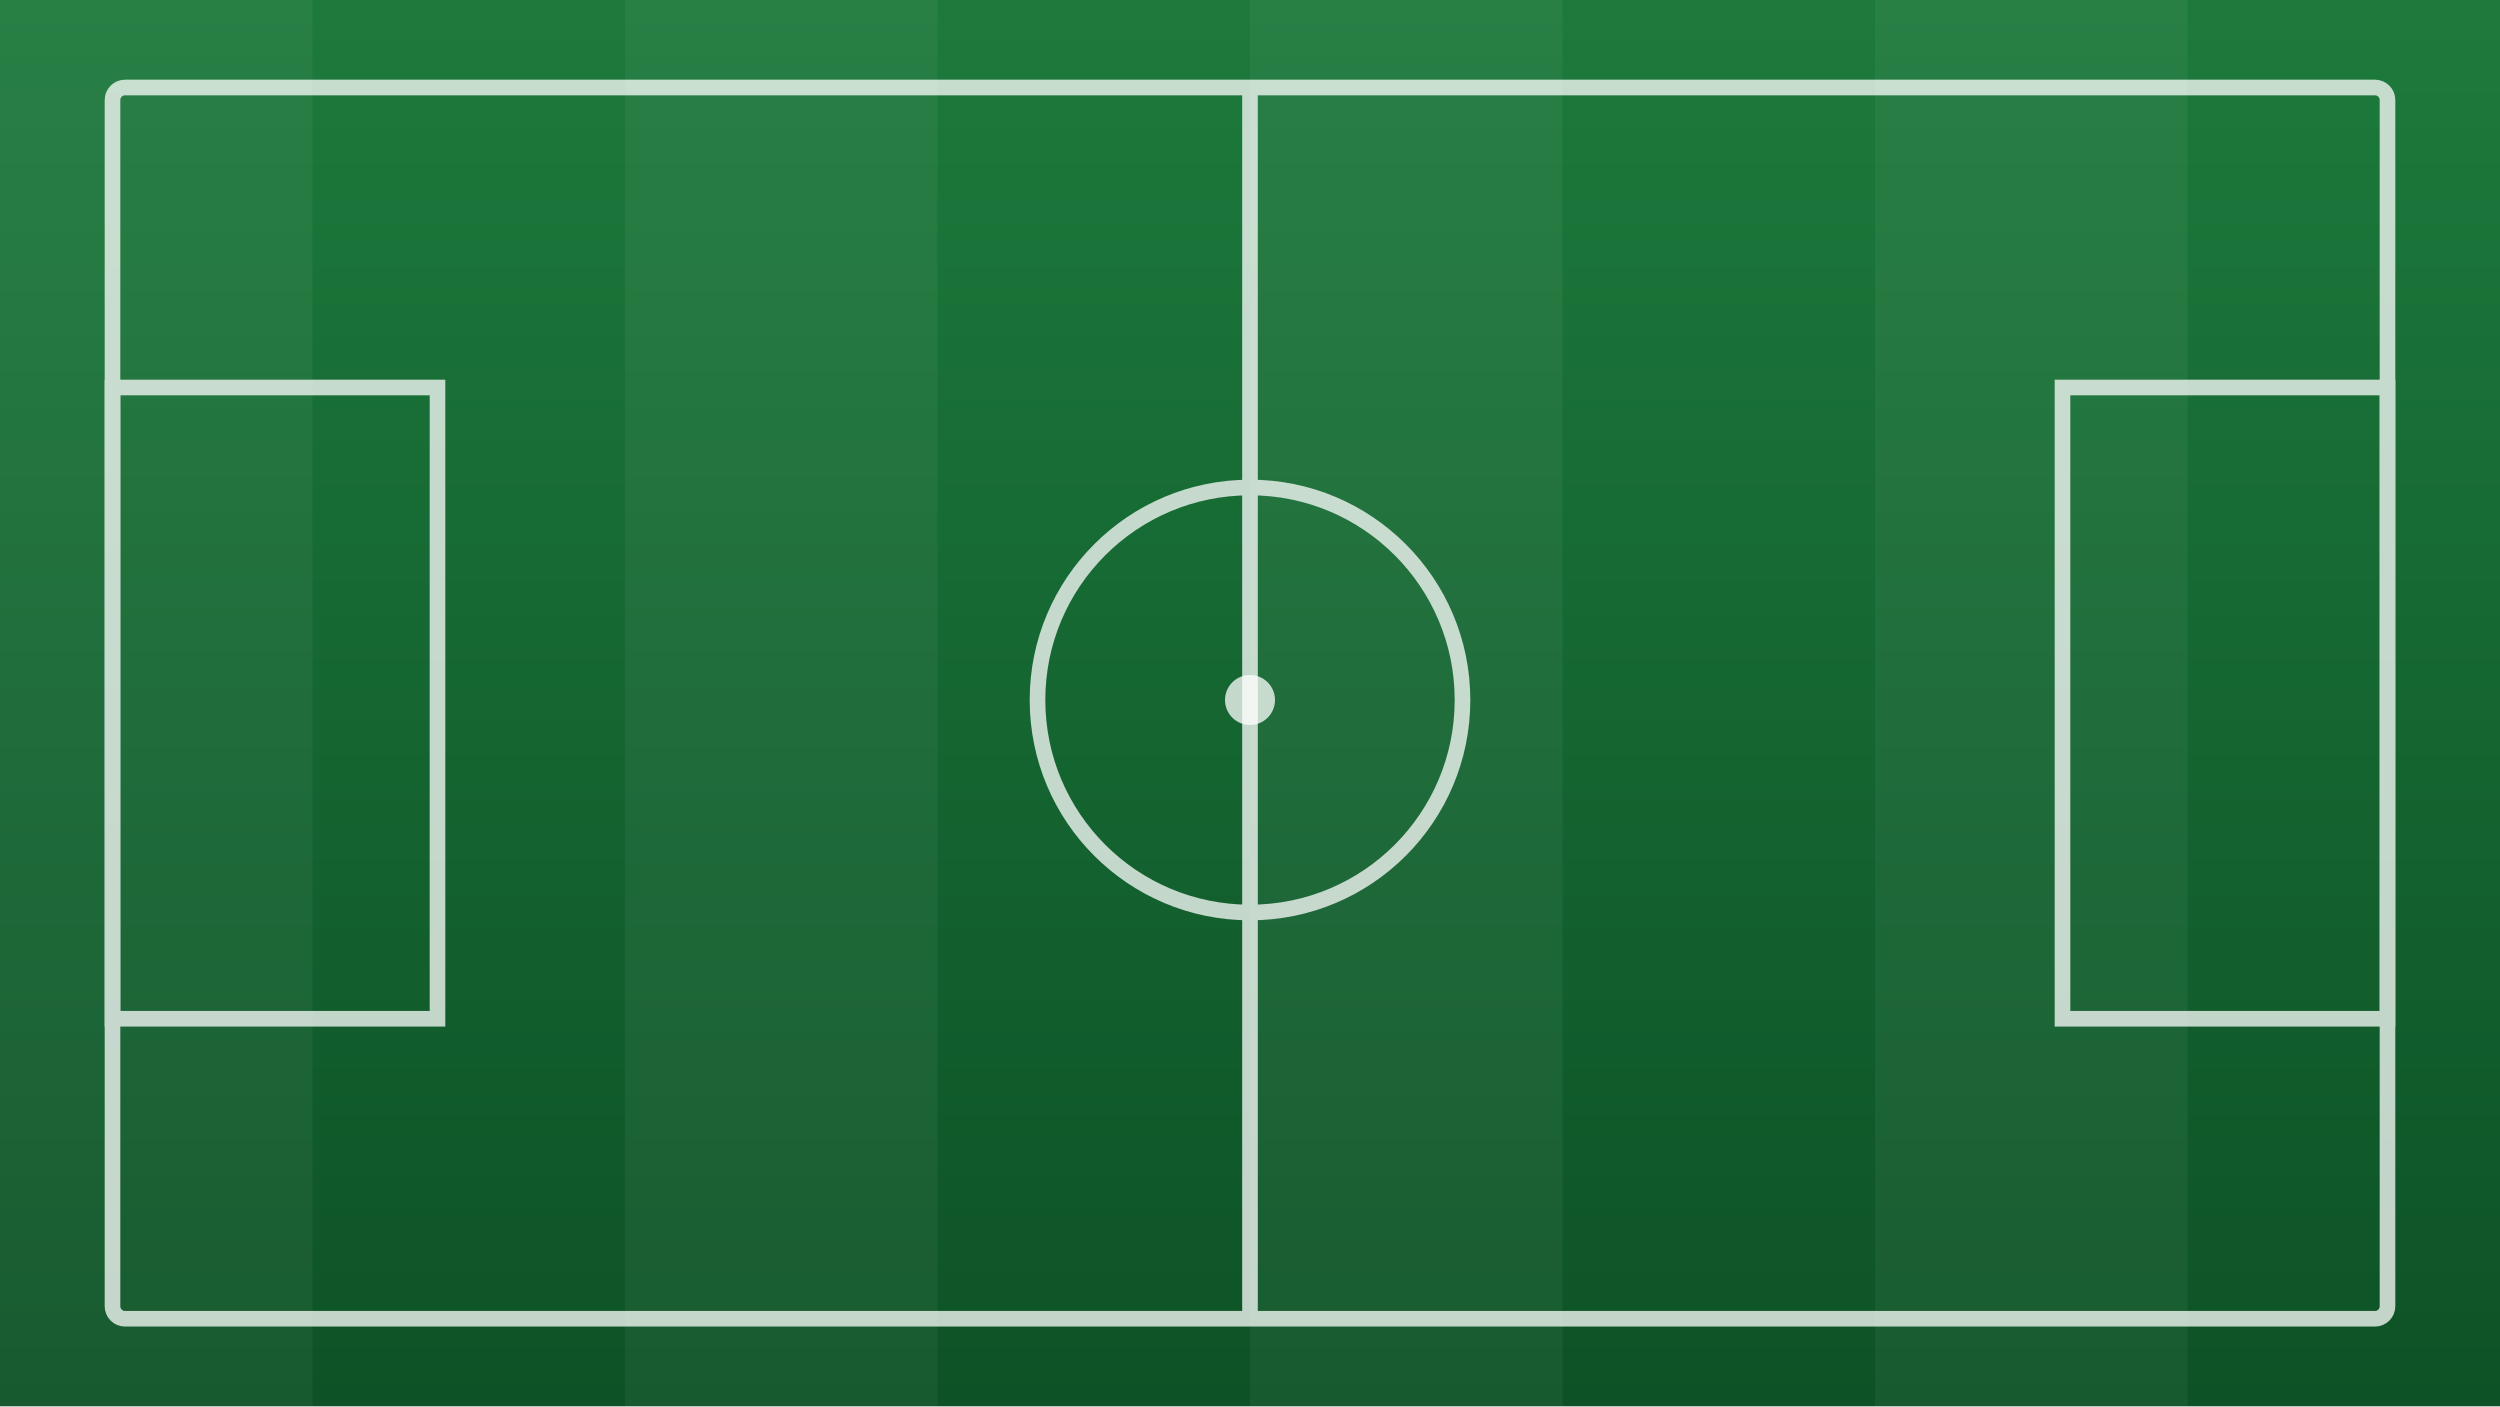
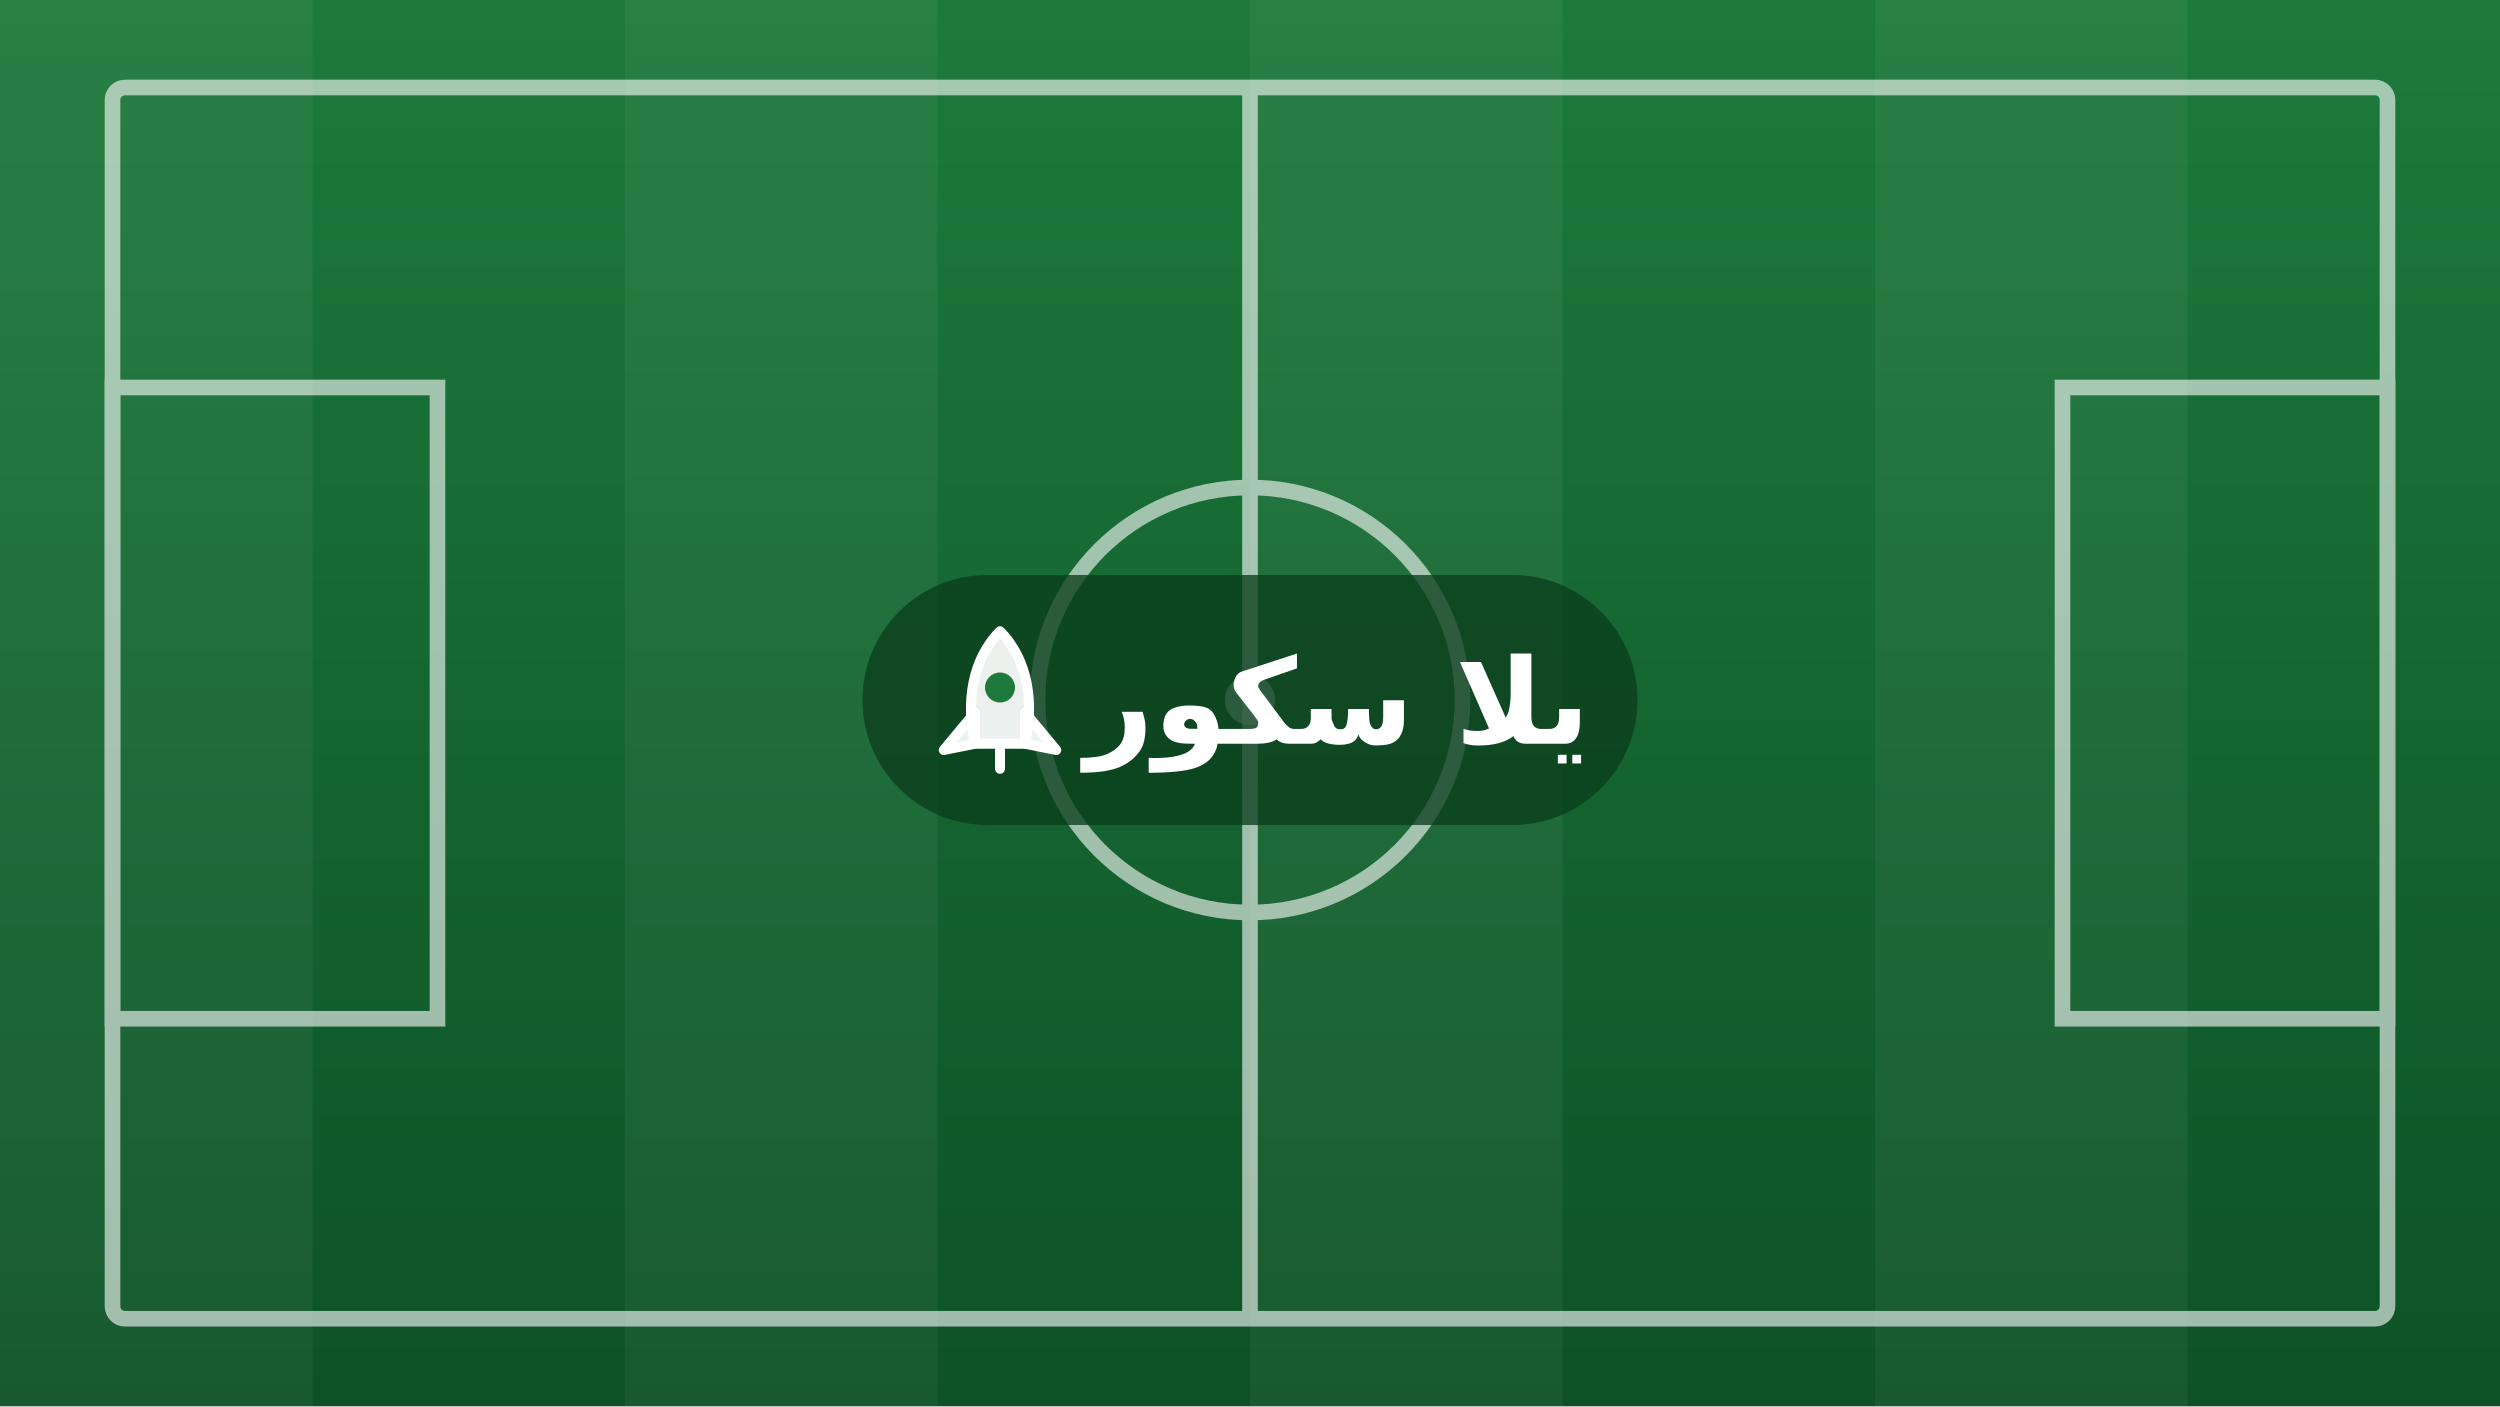
<svg xmlns="http://www.w3.org/2000/svg" viewBox="0 0 400 225">
  <defs>
    <linearGradient id="g" x1="0" y1="0" x2="0" y2="1">
      <stop offset="0" stop-color="#1d7a3c" />
      <stop offset="1" stop-color="#0d5226" />
    </linearGradient>
  </defs>
  <rect width="400" height="225" fill="url(#g)" />
  <g fill="#ffffff" opacity="0.05">
    <rect x="0" width="50" height="225" />
    <rect x="100" width="50" height="225" />
    <rect x="200" width="50" height="225" />
    <rect x="300" width="50" height="225" />
  </g>
-   <g fill="none" stroke="#ffffff" stroke-width="2.5" opacity="0.75">
+   <g fill="none" stroke="#ffffff" stroke-width="2.5" opacity="0.6">
    <rect x="18" y="14" width="364" height="197" rx="2" />
    <line x1="200" y1="14" x2="200" y2="211" />
    <circle cx="200" cy="112" r="34" />
    <rect x="18" y="62" width="52" height="101" />
    <rect x="330" y="62" width="52" height="101" />
  </g>
-   <circle cx="200" cy="112" r="4" fill="#ffffff" opacity="0.75" />
+   <circle cx="200" cy="112" r="4" fill="#ffffff" opacity="0.6" />
+   <g transform="translate(200,112)">
+     <rect x="-62" y="-20" width="124" height="40" rx="20" fill="#0a3d1c" opacity="0.78" />
+     <g transform="translate(-40,0)" stroke="#ffffff" stroke-width="1.6" fill="none" stroke-linejoin="round" stroke-linecap="round">
+       <path d="M0,-11 C4.5,-6.5 5.5,0.5 4,7 L-4,7 C-5.5,0.5 -4.5,-6.5 0,-11 Z" fill="#ffffff" fill-opacity="0.92" />
+       <circle cx="0" cy="-2" r="2.4" fill="#1d7a3c" stroke="none" />
+       <path d="M-4,2 L-9,8 L-4,7 Z" fill="#ffffff" fill-opacity="0.92" />
+       <path d="M4,2 L9,8 L4,7 Z" fill="#ffffff" fill-opacity="0.92" />
+       <line x1="0" y1="7" x2="0" y2="11" />
+     </g>
+     <text x="14" y="7" text-anchor="middle" direction="rtl" font-family="'Segoe UI',Tahoma,Arial,sans-serif" font-size="19" font-weight="700" fill="#ffffff">يلا سكور</text>
+   </g>
</svg>
